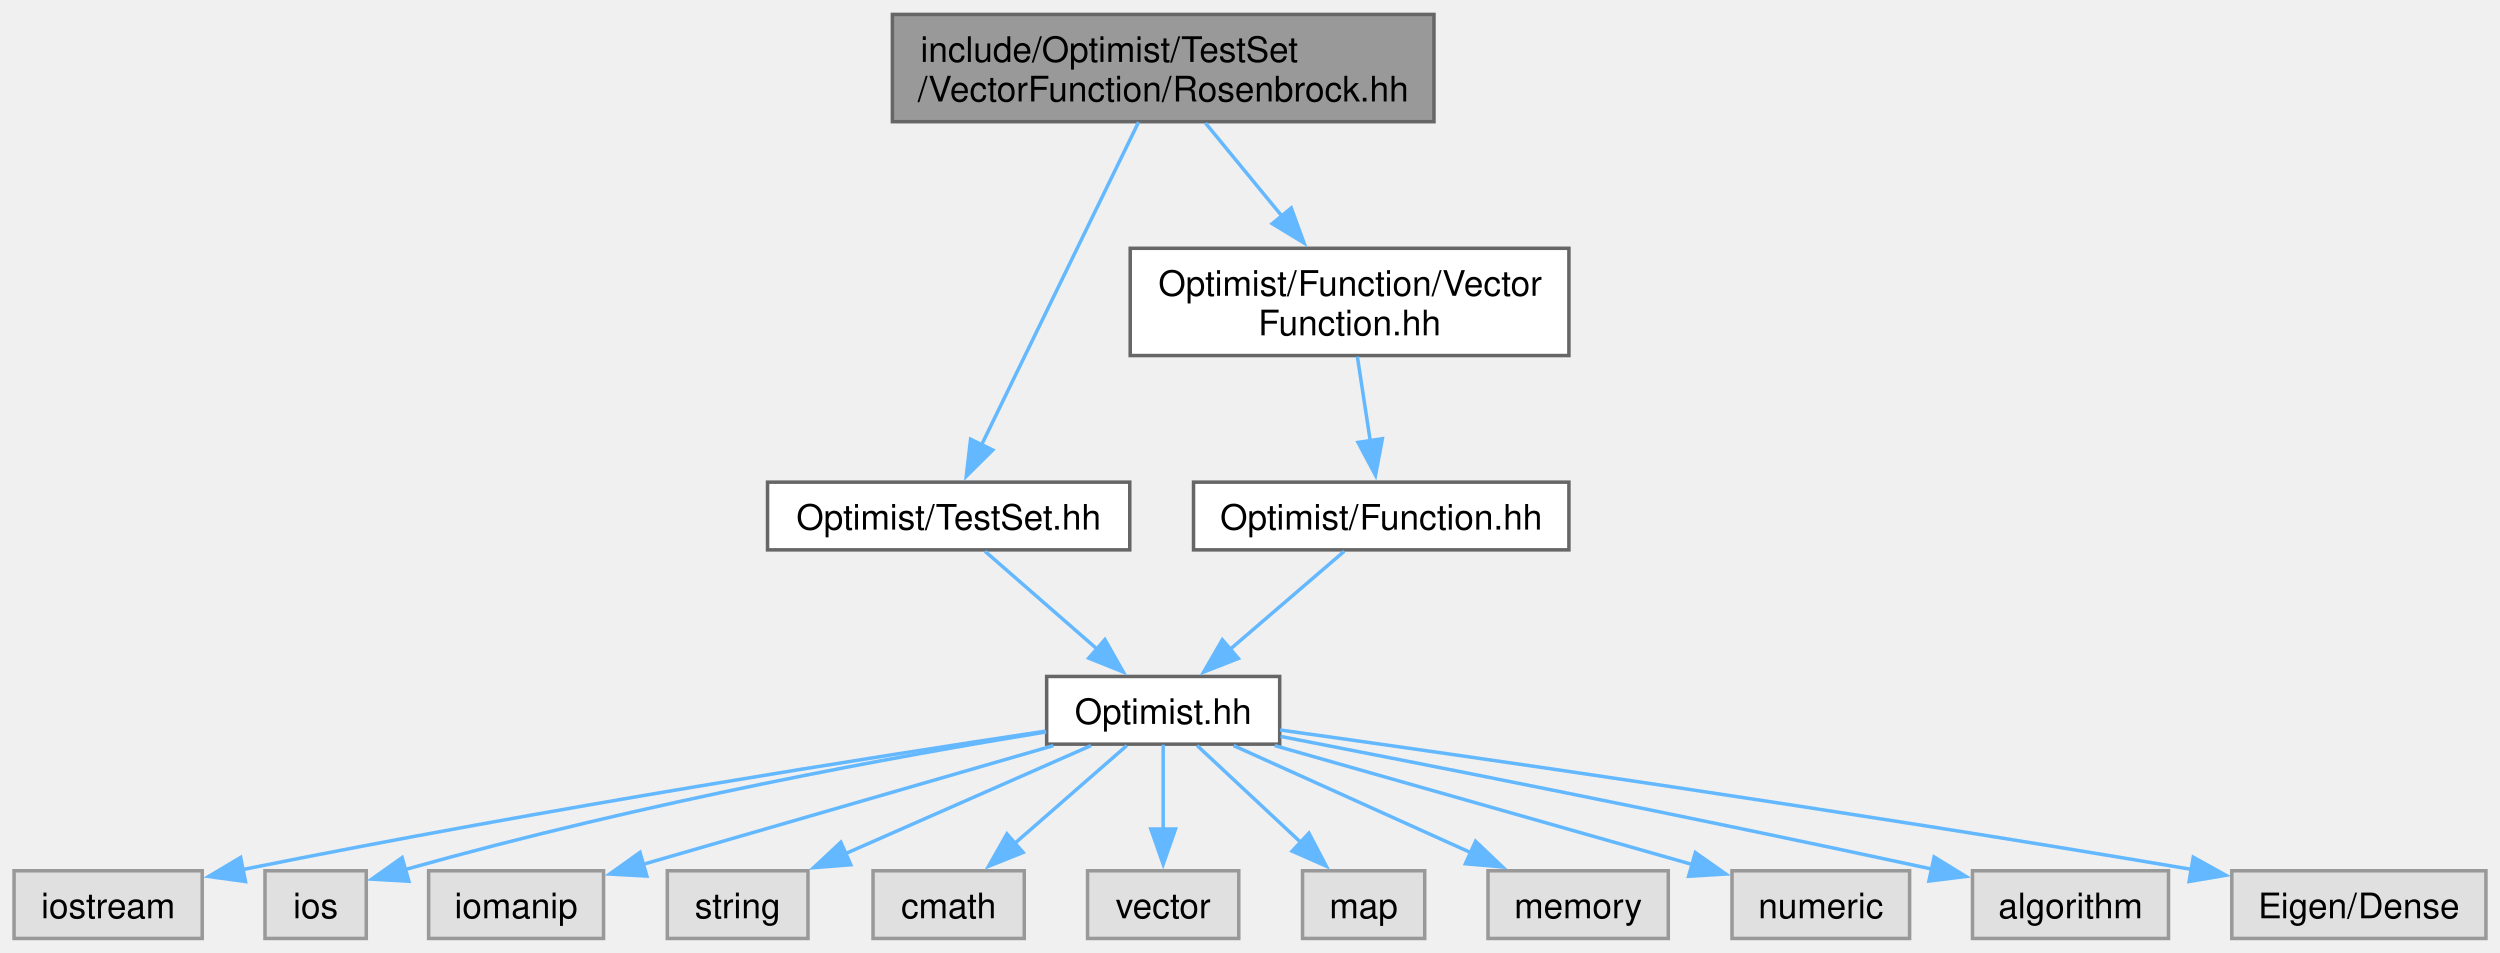
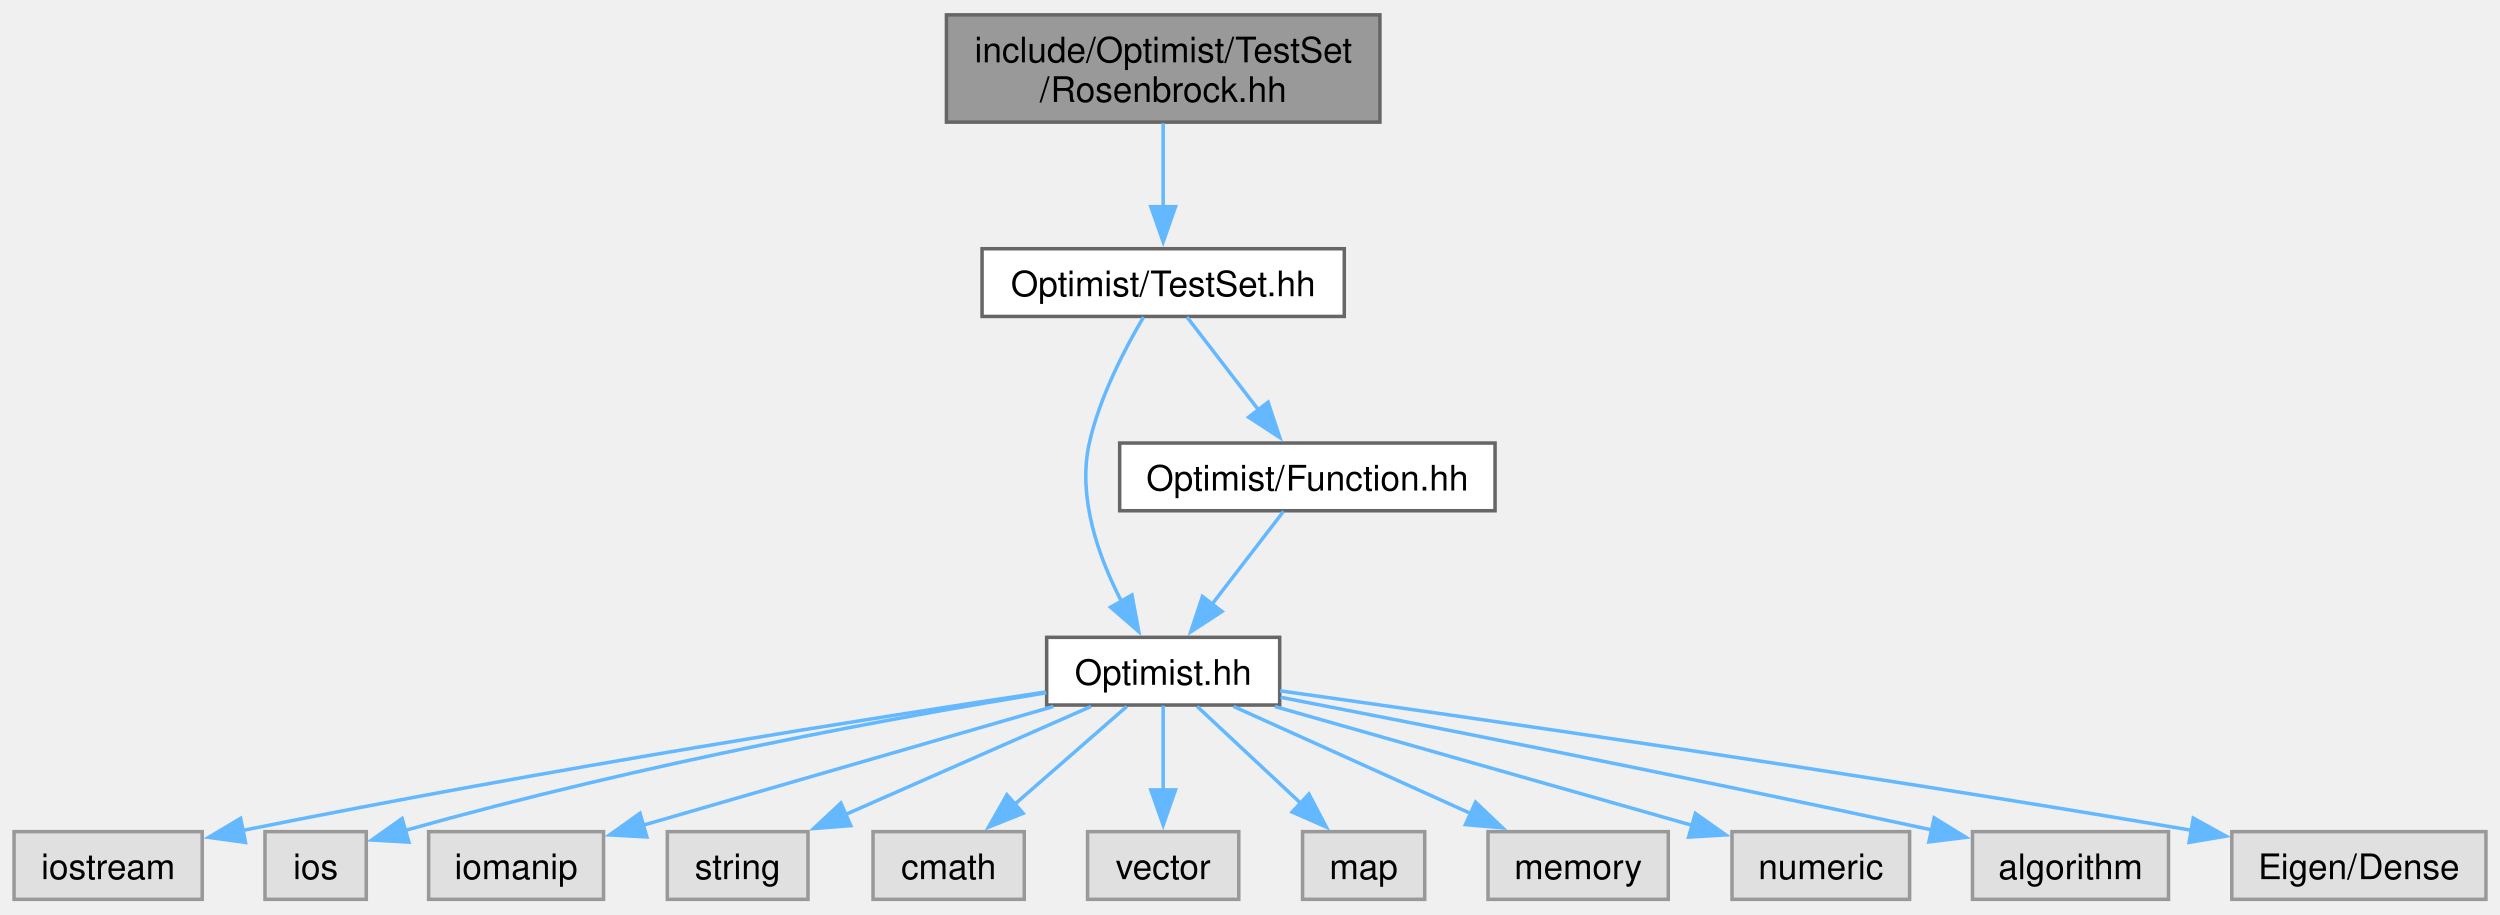
- <svg xmlns="http://www.w3.org/2000/svg" xmlns:xlink="http://www.w3.org/1999/xlink" width="711pt" height="271pt" viewBox="0.00 0.00 710.88 270.75">
-   <g id="graph0" class="graph" transform="scale(1 1) rotate(0) translate(4 266.75)">
+ <svg xmlns="http://www.w3.org/2000/svg" xmlns:xlink="http://www.w3.org/1999/xlink" width="711pt" height="260pt" viewBox="0.00 0.00 710.88 259.50">
+   <g id="graph0" class="graph" transform="scale(1 1) rotate(0) translate(4 255.5)">
    <g id="Node000001" class="node">
      <g id="a_Node000001">
        <a xlink:title=" ">
-           <polygon fill="#999999" stroke="#666666" points="403.75,-262.75 249.75,-262.75 249.75,-232.25 403.75,-232.25 403.75,-262.75" />
-           <text text-anchor="start" x="257.75" y="-249.25" font-family="Helvetica,sans-Serif" font-size="10.00">include/Optimist/TestSet</text>
-           <text text-anchor="middle" x="326.75" y="-238" font-family="Helvetica,sans-Serif" font-size="10.00">/VectorFunction/Rosenbrock.hh</text>
+           <polygon fill="#999999" stroke="#666666" points="388.38,-251.5 265.12,-251.5 265.12,-221 388.38,-221 388.38,-251.5" />
+           <text text-anchor="start" x="273.12" y="-238" font-family="Helvetica,sans-Serif" font-size="10.00">include/Optimist/TestSet</text>
+           <text text-anchor="middle" x="326.75" y="-226.75" font-family="Helvetica,sans-Serif" font-size="10.00">/Rosenbrock.hh</text>
        </a>
      </g>
    </g>
    <g id="Node000002" class="node">
      <g id="a_Node000002">
        <a xlink:href="_test_set_8hh.html" target="_top" xlink:title=" ">
-           <polygon fill="white" stroke="#666666" points="317.25,-129.75 214.25,-129.75 214.25,-110.5 317.25,-110.5 317.25,-129.75" />
-           <text text-anchor="middle" x="265.75" y="-116.25" font-family="Helvetica,sans-Serif" font-size="10.00">Optimist/TestSet.hh</text>
+           <polygon fill="white" stroke="#666666" points="378.25,-185 275.25,-185 275.25,-165.75 378.25,-165.75 378.25,-185" />
+           <text text-anchor="middle" x="326.75" y="-171.5" font-family="Helvetica,sans-Serif" font-size="10.00">Optimist/TestSet.hh</text>
        </a>
      </g>
    </g>
    <g id="edge1_Node000001_Node000002" class="edge">
      <g id="a_edge1_Node000001_Node000002">
        <a xlink:title=" ">
-           <path fill="none" stroke="#63b8ff" d="M319.75,-232.12C308.73,-209.47 287.33,-165.49 275.04,-140.22" />
-           <polygon fill="#63b8ff" stroke="#63b8ff" points="278.29,-138.89 270.76,-131.43 271.99,-141.95 278.29,-138.89" />
-         </a>
-       </g>
-     </g>
-     <g id="Node000015" class="node">
-       <g id="a_Node000015">
-         <a xlink:href="_vector_function_8hh.html" target="_top" xlink:title=" ">
-           <polygon fill="white" stroke="#666666" points="442.12,-196.25 317.38,-196.25 317.38,-165.75 442.12,-165.75 442.12,-196.25" />
-           <text text-anchor="start" x="325.38" y="-182.75" font-family="Helvetica,sans-Serif" font-size="10.00">Optimist/Function/Vector</text>
-           <text text-anchor="middle" x="379.75" y="-171.5" font-family="Helvetica,sans-Serif" font-size="10.00">Function.hh</text>
-         </a>
-       </g>
-     </g>
-     <g id="edge14_Node000001_Node000015" class="edge">
-       <g id="a_edge14_Node000001_Node000015">
-         <a xlink:title=" ">
-           <path fill="none" stroke="#63b8ff" d="M338.78,-231.86C345.21,-224.03 353.3,-214.19 360.58,-205.33" />
-           <polygon fill="#63b8ff" stroke="#63b8ff" points="363.17,-207.7 366.81,-197.75 357.76,-203.25 363.17,-207.7" />
+           <path fill="none" stroke="#63b8ff" d="M326.75,-220.7C326.75,-213.46 326.75,-204.59 326.75,-196.69" />
+           <polygon fill="#63b8ff" stroke="#63b8ff" points="330.25,-196.96 326.75,-186.96 323.25,-196.96 330.25,-196.96" />
        </a>
      </g>
    </g>
    <g id="Node000003" class="node">
      <g id="a_Node000003">
        <a xlink:href="_optimist_8hh.html" target="_top" xlink:title=" ">
          <polygon fill="white" stroke="#666666" points="359.88,-74.5 293.62,-74.5 293.62,-55.25 359.88,-55.25 359.88,-74.5" />
          <text text-anchor="middle" x="326.75" y="-61" font-family="Helvetica,sans-Serif" font-size="10.00">Optimist.hh</text>
        </a>
      </g>
    </g>
    <g id="edge2_Node000002_Node000003" class="edge">
      <g id="a_edge2_Node000002_Node000003">
        <a xlink:title=" ">
-           <path fill="none" stroke="#63b8ff" d="M276.1,-110.09C284.83,-102.47 297.54,-91.37 308.05,-82.2" />
-           <polygon fill="#63b8ff" stroke="#63b8ff" points="310.18,-84.98 315.41,-75.77 305.58,-79.71 310.18,-84.98" />
+           <path fill="none" stroke="#63b8ff" d="M321.17,-165.57C316.01,-156.86 308.7,-142.95 305.75,-129.75 302.28,-114.24 308.44,-97.17 314.97,-84.57" />
+           <polygon fill="#63b8ff" stroke="#63b8ff" points="317.87,-86.54 319.81,-76.13 311.8,-83.06 317.87,-86.54" />
+         </a>
+       </g>
+     </g>
+     <g id="Node000015" class="node">
+       <g id="a_Node000015">
+         <a xlink:href="_function_8hh.html" target="_top" xlink:title=" ">
+           <polygon fill="white" stroke="#666666" points="421.12,-129.75 314.38,-129.75 314.38,-110.5 421.12,-110.5 421.12,-129.75" />
+           <text text-anchor="middle" x="367.75" y="-116.25" font-family="Helvetica,sans-Serif" font-size="10.00">Optimist/Function.hh</text>
+         </a>
+       </g>
+     </g>
+     <g id="edge14_Node000002_Node000015" class="edge">
+       <g id="a_edge14_Node000002_Node000015">
+         <a xlink:title=" ">
+           <path fill="none" stroke="#63b8ff" d="M333.52,-165.58C339.07,-158.38 347.09,-147.96 353.98,-139.01" />
+           <polygon fill="#63b8ff" stroke="#63b8ff" points="356.58,-141.37 359.91,-131.31 351.04,-137.1 356.58,-141.37" />
        </a>
      </g>
    </g>
    <g id="Node000004" class="node">
      <g id="a_Node000004">
        <a xlink:title=" ">
          <polygon fill="#e0e0e0" stroke="#999999" points="53.5,-19.25 0,-19.25 0,0 53.5,0 53.5,-19.25" />
          <text text-anchor="middle" x="26.75" y="-5.75" font-family="Helvetica,sans-Serif" font-size="10.00">iostream</text>
        </a>
      </g>
    </g>
    <g id="edge3_Node000003_Node000004" class="edge">
      <g id="a_edge3_Node000003_Node000004">
        <a xlink:title=" ">
          <path fill="none" stroke="#63b8ff" d="M293.28,-58.96C245.09,-51.72 153.13,-37.32 65.1,-19.61" />
          <polygon fill="#63b8ff" stroke="#63b8ff" points="65.81,-16.18 55.32,-17.62 64.42,-23.04 65.81,-16.18" />
        </a>
      </g>
    </g>
    <g id="Node000005" class="node">
      <g id="a_Node000005">
        <a xlink:title=" ">
          <polygon fill="#e0e0e0" stroke="#999999" points="100.15,-19.25 71.35,-19.25 71.35,0 100.15,0 100.15,-19.25" />
          <text text-anchor="middle" x="85.75" y="-5.75" font-family="Helvetica,sans-Serif" font-size="10.00">ios</text>
        </a>
      </g>
    </g>
    <g id="edge4_Node000003_Node000005" class="edge">
      <g id="a_edge4_Node000003_Node000005">
        <a xlink:title=" ">
          <path fill="none" stroke="#63b8ff" d="M293.49,-58.74C252.5,-52.04 180.62,-39.14 110.94,-19.52" />
          <polygon fill="#63b8ff" stroke="#63b8ff" points="112.27,-16.26 101.69,-16.87 110.34,-22.99 112.27,-16.26" />
        </a>
      </g>
    </g>
    <g id="Node000006" class="node">
      <g id="a_Node000006">
        <a xlink:title=" ">
          <polygon fill="#e0e0e0" stroke="#999999" points="167.62,-19.25 117.88,-19.25 117.88,0 167.62,0 167.62,-19.25" />
          <text text-anchor="middle" x="142.75" y="-5.75" font-family="Helvetica,sans-Serif" font-size="10.00">iomanip</text>
        </a>
      </g>
    </g>
    <g id="edge5_Node000003_Node000006" class="edge">
      <g id="a_edge5_Node000003_Node000006">
        <a xlink:title=" ">
          <path fill="none" stroke="#63b8ff" d="M295.54,-54.84C263.2,-45.48 212.74,-30.88 178.74,-21.04" />
          <polygon fill="#63b8ff" stroke="#63b8ff" points="179.93,-17.74 169.35,-18.32 177.98,-24.47 179.93,-17.74" />
        </a>
      </g>
    </g>
    <g id="Node000007" class="node">
      <g id="a_Node000007">
        <a xlink:title=" ">
          <polygon fill="#e0e0e0" stroke="#999999" points="225.75,-19.25 185.75,-19.25 185.75,0 225.75,0 225.75,-19.25" />
          <text text-anchor="middle" x="205.75" y="-5.75" font-family="Helvetica,sans-Serif" font-size="10.00">string</text>
        </a>
      </g>
    </g>
    <g id="edge6_Node000003_Node000007" class="edge">
      <g id="a_edge6_Node000003_Node000007">
        <a xlink:title=" ">
          <path fill="none" stroke="#63b8ff" d="M306.22,-54.84C287.07,-46.41 258.25,-33.73 236.38,-24.11" />
          <polygon fill="#63b8ff" stroke="#63b8ff" points="237.92,-20.96 227.36,-20.13 235.1,-27.37 237.92,-20.96" />
        </a>
      </g>
    </g>
    <g id="Node000008" class="node">
      <g id="a_Node000008">
        <a xlink:title=" ">
          <polygon fill="#e0e0e0" stroke="#999999" points="287.25,-19.25 244.25,-19.25 244.25,0 287.25,0 287.25,-19.25" />
          <text text-anchor="middle" x="265.75" y="-5.75" font-family="Helvetica,sans-Serif" font-size="10.00">cmath</text>
        </a>
      </g>
    </g>
    <g id="edge7_Node000003_Node000008" class="edge">
      <g id="a_edge7_Node000003_Node000008">
        <a xlink:title=" ">
          <path fill="none" stroke="#63b8ff" d="M316.4,-54.84C307.67,-47.22 294.96,-36.12 284.45,-26.95" />
          <polygon fill="#63b8ff" stroke="#63b8ff" points="286.92,-24.46 277.09,-20.52 282.32,-29.73 286.92,-24.46" />
        </a>
      </g>
    </g>
    <g id="Node000009" class="node">
      <g id="a_Node000009">
        <a xlink:title=" ">
          <polygon fill="#e0e0e0" stroke="#999999" points="348.25,-19.25 305.25,-19.25 305.25,0 348.25,0 348.25,-19.25" />
          <text text-anchor="middle" x="326.75" y="-5.75" font-family="Helvetica,sans-Serif" font-size="10.00">vector</text>
        </a>
      </g>
    </g>
    <g id="edge8_Node000003_Node000009" class="edge">
      <g id="a_edge8_Node000003_Node000009">
        <a xlink:title=" ">
          <path fill="none" stroke="#63b8ff" d="M326.75,-55.08C326.75,-48.57 326.75,-39.42 326.75,-31.12" />
          <polygon fill="#63b8ff" stroke="#63b8ff" points="330.25,-31.12 326.75,-21.12 323.25,-31.12 330.25,-31.12" />
        </a>
      </g>
    </g>
    <g id="Node000010" class="node">
      <g id="a_Node000010">
        <a xlink:title=" ">
          <polygon fill="#e0e0e0" stroke="#999999" points="401.12,-19.25 366.38,-19.25 366.38,0 401.12,0 401.12,-19.25" />
          <text text-anchor="middle" x="383.75" y="-5.75" font-family="Helvetica,sans-Serif" font-size="10.00">map</text>
        </a>
      </g>
    </g>
    <g id="edge9_Node000003_Node000010" class="edge">
      <g id="a_edge9_Node000003_Node000010">
        <a xlink:title=" ">
          <path fill="none" stroke="#63b8ff" d="M336.42,-54.84C344.49,-47.3 356.22,-36.35 365.97,-27.23" />
          <polygon fill="#63b8ff" stroke="#63b8ff" points="368.2,-29.94 373.12,-20.56 363.42,-24.83 368.2,-29.94" />
        </a>
      </g>
    </g>
    <g id="Node000011" class="node">
      <g id="a_Node000011">
        <a xlink:title=" ">
          <polygon fill="#e0e0e0" stroke="#999999" points="470.38,-19.25 419.12,-19.25 419.12,0 470.38,0 470.38,-19.25" />
          <text text-anchor="middle" x="444.75" y="-5.75" font-family="Helvetica,sans-Serif" font-size="10.00">memory</text>
        </a>
      </g>
    </g>
    <g id="edge10_Node000003_Node000011" class="edge">
      <g id="a_edge10_Node000003_Node000011">
        <a xlink:title=" ">
          <path fill="none" stroke="#63b8ff" d="M346.77,-54.84C365.24,-46.5 392.96,-34 414.2,-24.41" />
          <polygon fill="#63b8ff" stroke="#63b8ff" points="415.58,-27.63 423.26,-20.33 412.7,-21.25 415.58,-27.63" />
        </a>
      </g>
    </g>
    <g id="Node000012" class="node">
      <g id="a_Node000012">
        <a xlink:title=" ">
          <polygon fill="#e0e0e0" stroke="#999999" points="539,-19.25 488.5,-19.25 488.5,0 539,0 539,-19.25" />
          <text text-anchor="middle" x="513.75" y="-5.75" font-family="Helvetica,sans-Serif" font-size="10.00">numeric</text>
        </a>
      </g>
    </g>
    <g id="edge11_Node000003_Node000012" class="edge">
      <g id="a_edge11_Node000003_Node000012">
        <a xlink:title=" ">
          <path fill="none" stroke="#63b8ff" d="M358.47,-54.84C391.33,-45.48 442.62,-30.88 477.17,-21.04" />
          <polygon fill="#63b8ff" stroke="#63b8ff" points="478.08,-24.42 486.74,-18.32 476.16,-17.69 478.08,-24.42" />
        </a>
      </g>
    </g>
    <g id="Node000013" class="node">
      <g id="a_Node000013">
        <a xlink:title=" ">
          <polygon fill="#e0e0e0" stroke="#999999" points="612.62,-19.25 556.88,-19.25 556.88,0 612.62,0 612.62,-19.25" />
          <text text-anchor="middle" x="584.75" y="-5.75" font-family="Helvetica,sans-Serif" font-size="10.00">algorithm</text>
        </a>
      </g>
    </g>
    <g id="edge12_Node000003_Node000013" class="edge">
      <g id="a_edge12_Node000003_Node000013">
        <a xlink:title=" ">
          <path fill="none" stroke="#63b8ff" d="M360.14,-57.45C401.35,-49.46 473.86,-35.17 545.47,-19.7" />
          <polygon fill="#63b8ff" stroke="#63b8ff" points="545.98,-23.17 555.01,-17.63 544.49,-16.33 545.98,-23.17" />
        </a>
      </g>
    </g>
    <g id="Node000014" class="node">
      <g id="a_Node000014">
        <a xlink:title=" ">
          <polygon fill="#e0e0e0" stroke="#999999" points="702.88,-19.25 630.62,-19.25 630.62,0 702.88,0 702.88,-19.25" />
          <text text-anchor="middle" x="666.75" y="-5.75" font-family="Helvetica,sans-Serif" font-size="10.00">Eigen/Dense</text>
        </a>
      </g>
    </g>
    <g id="edge13_Node000003_Node000014" class="edge">
      <g id="a_edge13_Node000003_Node000014">
        <a xlink:title=" ">
          <path fill="none" stroke="#63b8ff" d="M360,-59.28C412.72,-51.9 519,-36.64 619.19,-19.63" />
          <polygon fill="#63b8ff" stroke="#63b8ff" points="619.66,-23.1 628.93,-17.97 618.48,-16.2 619.66,-23.1" />
        </a>
      </g>
    </g>
-     <g id="Node000016" class="node">
-       <g id="a_Node000016">
-         <a xlink:href="_function_8hh.html" target="_top" xlink:title=" ">
-           <polygon fill="white" stroke="#666666" points="442.12,-129.75 335.38,-129.75 335.38,-110.5 442.12,-110.5 442.12,-129.75" />
-           <text text-anchor="middle" x="388.75" y="-116.25" font-family="Helvetica,sans-Serif" font-size="10.00">Optimist/Function.hh</text>
-         </a>
-       </g>
-     </g>
-     <g id="edge15_Node000015_Node000016" class="edge">
-       <g id="a_edge15_Node000015_Node000016">
-         <a xlink:title=" ">
-           <path fill="none" stroke="#63b8ff" d="M381.97,-165.45C383.08,-158.21 384.44,-149.34 385.64,-141.44" />
-           <polygon fill="#63b8ff" stroke="#63b8ff" points="389.08,-142.11 387.13,-131.7 382.16,-141.05 389.08,-142.11" />
-         </a>
-       </g>
-     </g>
-     <g id="edge16_Node000016_Node000003" class="edge">
-       <g id="a_edge16_Node000016_Node000003">
-         <a xlink:title=" ">
-           <path fill="none" stroke="#63b8ff" d="M378.23,-110.09C369.36,-102.47 356.44,-91.37 345.76,-82.2" />
-           <polygon fill="#63b8ff" stroke="#63b8ff" points="348.13,-79.62 338.26,-75.76 343.57,-84.93 348.13,-79.62" />
+     <g id="edge15_Node000015_Node000003" class="edge">
+       <g id="a_edge15_Node000015_Node000003">
+         <a xlink:title=" ">
+           <path fill="none" stroke="#63b8ff" d="M360.98,-110.33C355.43,-103.13 347.41,-92.71 340.52,-83.76" />
+           <polygon fill="#63b8ff" stroke="#63b8ff" points="343.46,-81.85 334.59,-76.06 337.92,-86.12 343.46,-81.85" />
        </a>
      </g>
    </g>
  </g>
</svg>
